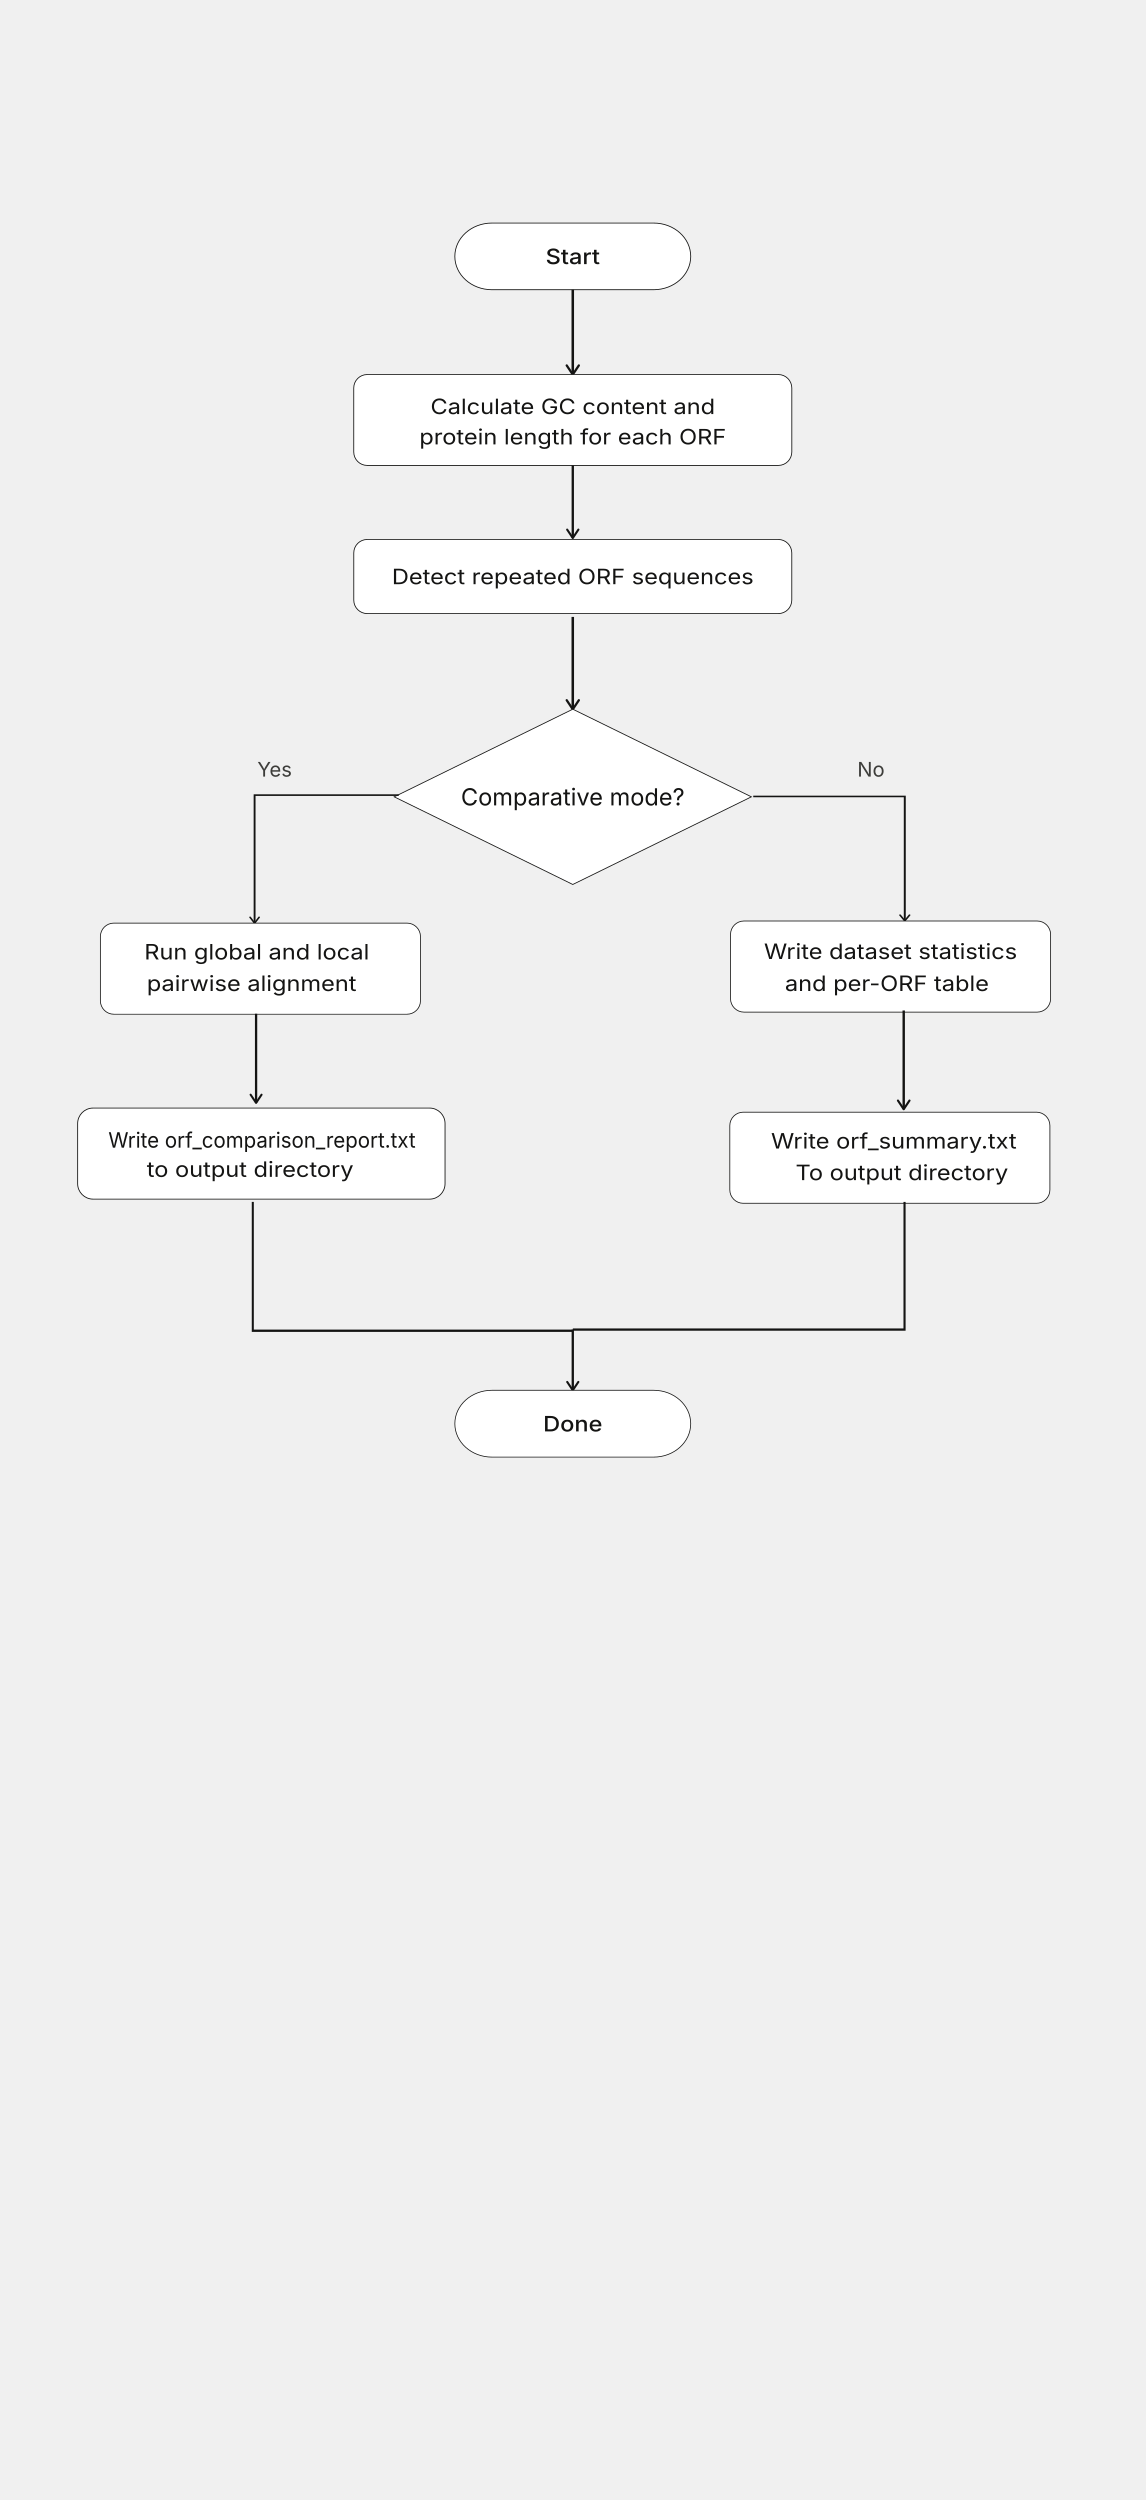
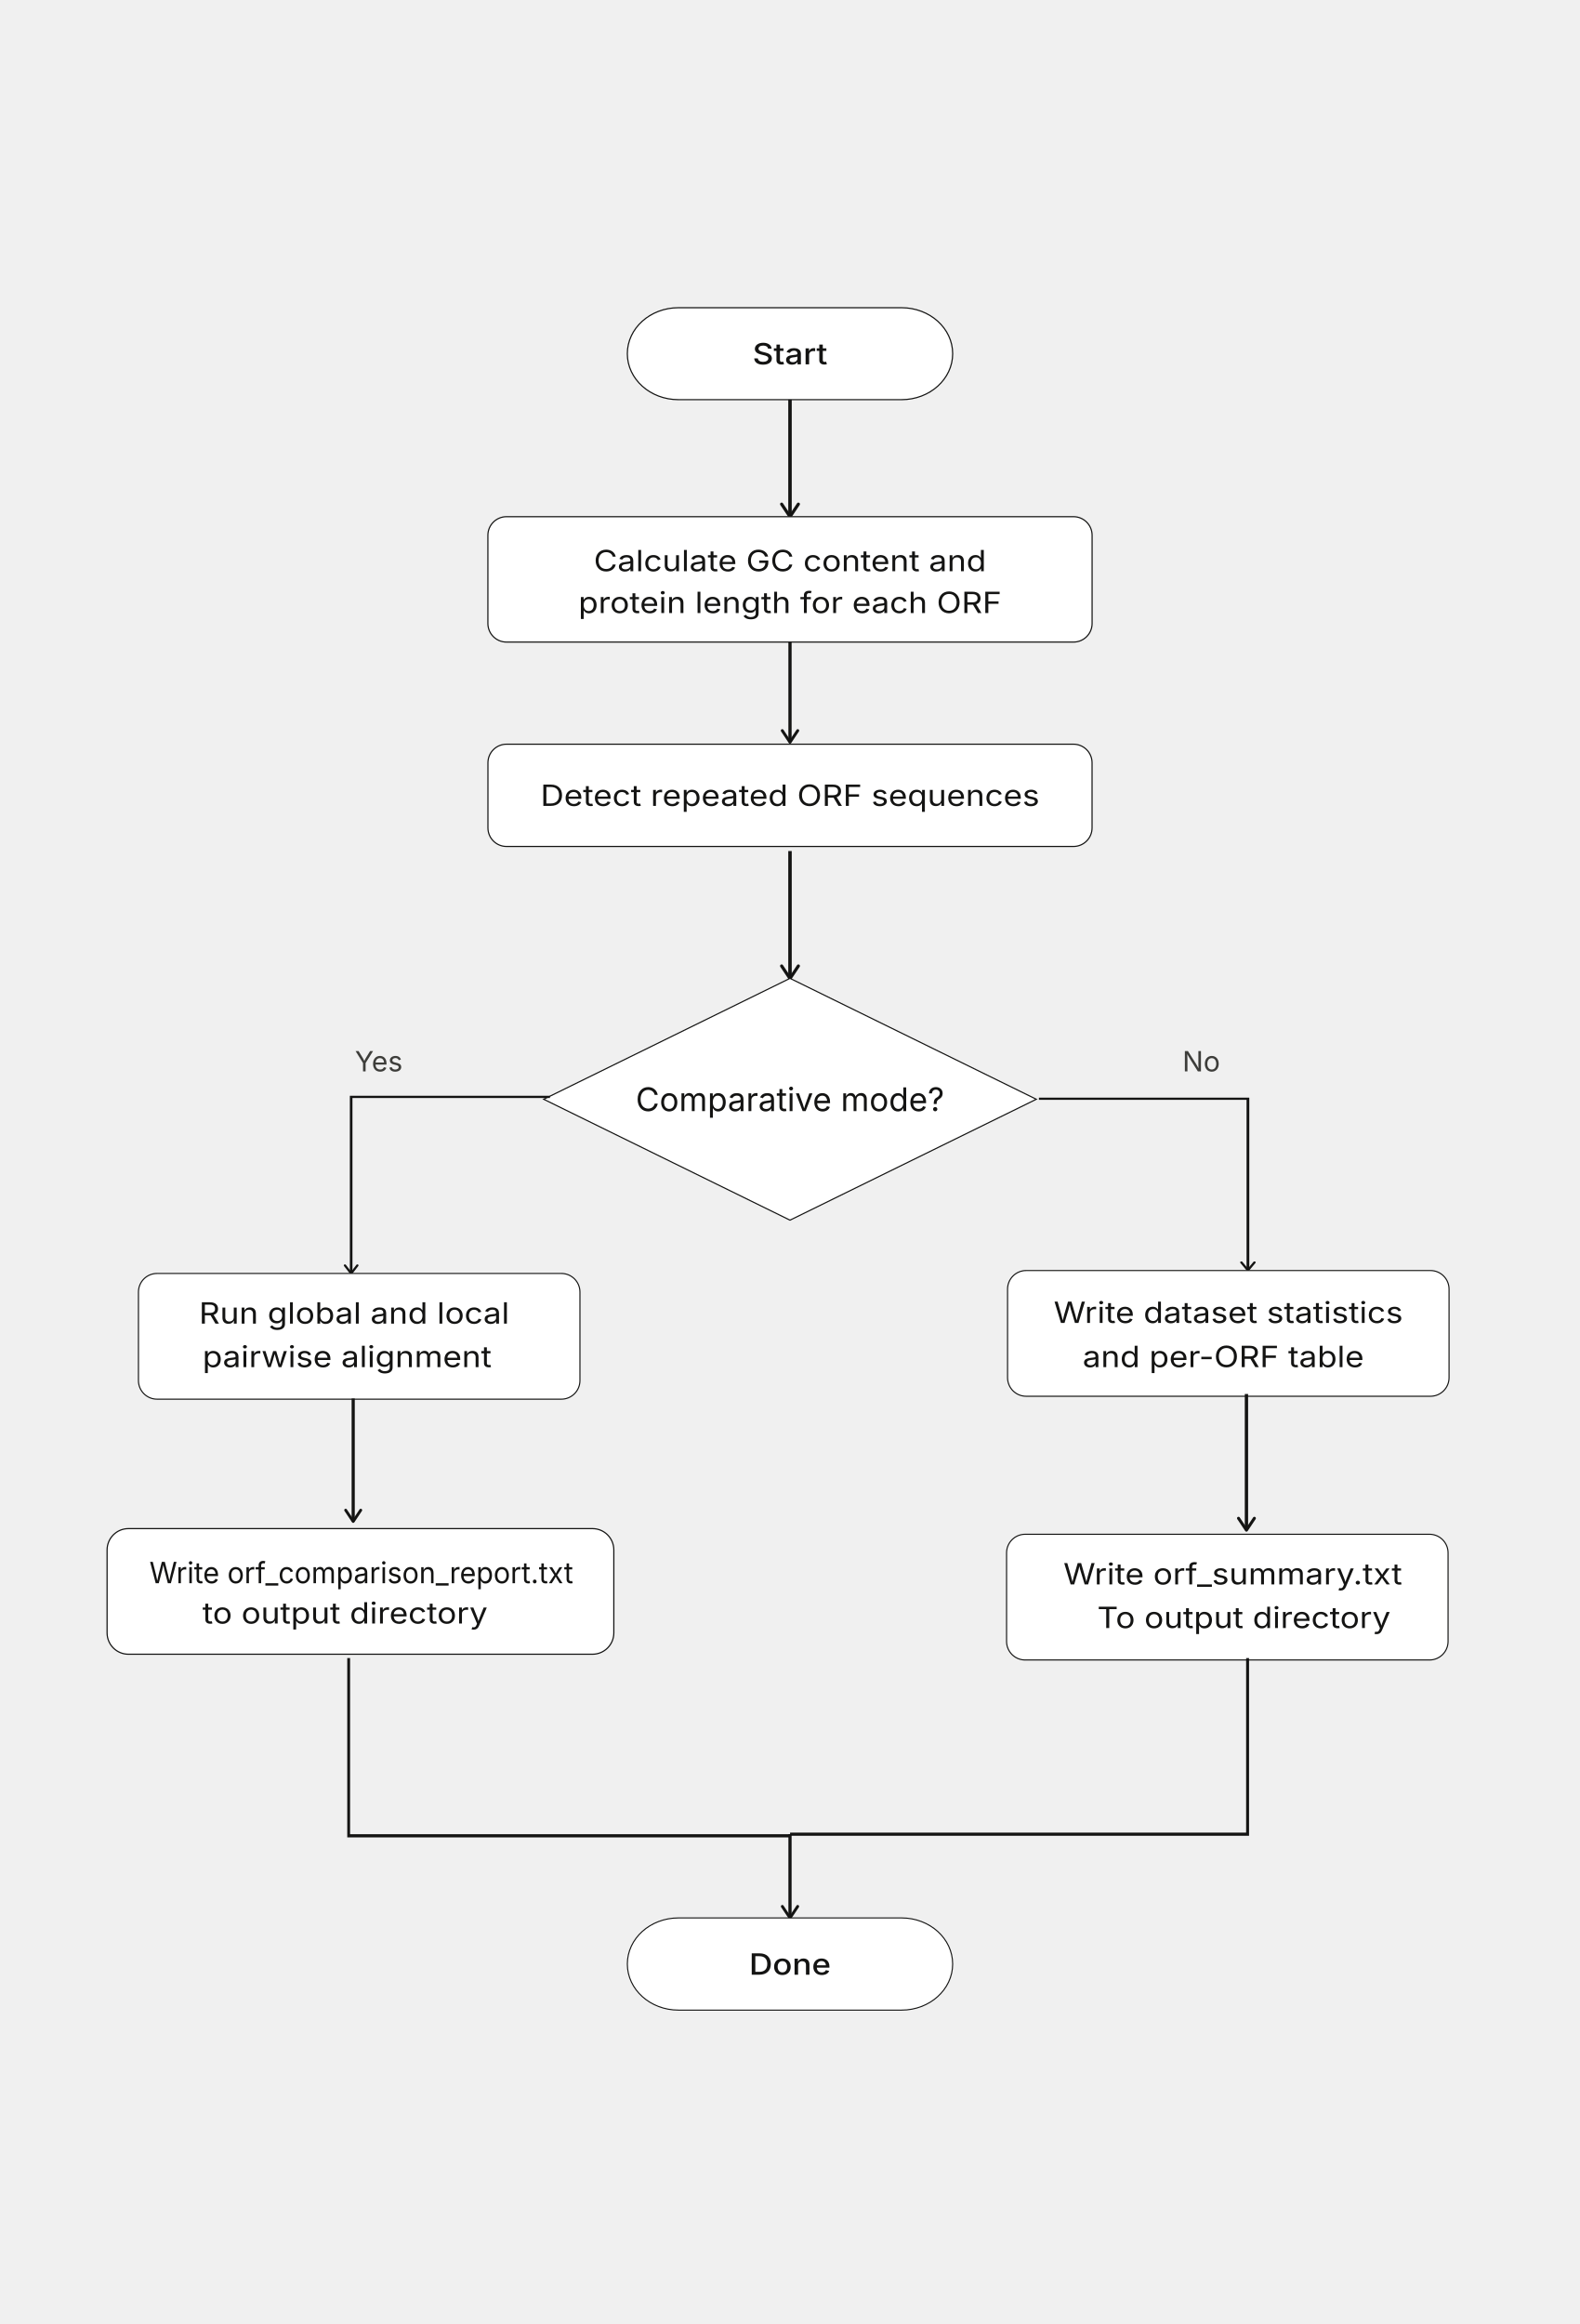
- <svg xmlns="http://www.w3.org/2000/svg" width="100%" viewBox="0 0 680 1484" role="img" version="1.1" id="svg16">
+ <svg xmlns="http://www.w3.org/2000/svg" width="100%" viewBox="0 0 680 1000" role="img" version="1.1" id="svg16">
  <defs id="defs1">
    <marker id="arrow" viewBox="0 0 10 10" refX="8" refY="5" markerWidth="6" markerHeight="6" orient="auto-start-reverse">
      <path d="M2 1L8 5L2 9" fill="none" stroke="context-stroke" stroke-width="1.5" stroke-linecap="round" stroke-linejoin="round" id="path1" />
    </marker>
  </defs>
  <rect x="269.991" y="132.41" width="140.019" height="39.565" rx="22.003" fill="#ffffff" stroke="#141413" stroke-width="0.5" id="rect1" />
  <text x="322.386" y="160.507" text-anchor="middle" dominant-baseline="central" style="font-weight:500;font-size:13.277px;font-family:'Anthropic Sans', '-apple-system', system-ui, 'Segoe UI', sans-serif;fill:#141413;stroke-width:0.948" id="text1" transform="scale(1.054635,0.9481952)">Start</text>
  <line x1="340" y1="171.974" x2="340" y2="222.329" stroke="#141413" stroke-width="1.5" fill="none" marker-end="url(#arrow)" id="line1" />
  <rect x="209.982" y="222.329" width="260.035" height="53.952" rx="8.001" fill="#ffffff" stroke="#141413" stroke-width="0.5" id="rect2" />
  <text x="322.386" y="254.391" text-anchor="middle" dominant-baseline="central" style="font-weight:400;font-size:13.277px;font-family:'Anthropic Sans', '-apple-system', system-ui, 'Segoe UI', sans-serif;fill:#141413;stroke-width:0.948" id="text2" transform="scale(1.054635,0.9481952)">Calculate GC content and</text>
  <text x="322.386" y="273.357" text-anchor="middle" dominant-baseline="central" style="font-weight:400;font-size:13.277px;font-family:'Anthropic Sans', '-apple-system', system-ui, 'Segoe UI', sans-serif;fill:#141413;stroke-width:0.948" id="text3" transform="scale(1.054635,0.9481952)">protein length for each ORF</text>
  <line x1="340" y1="276.281" x2="340" y2="319.37" stroke="#141413" stroke-width="1.388" fill="none" marker-end="url(#arrow)" id="line3" />
  <rect x="210" y="320.228" width="260" height="44" rx="8" fill="#ffffff" stroke="#141413" stroke-width="0.5" id="rect3" />
  <text x="322.386" y="360.885" text-anchor="middle" dominant-baseline="central" style="font-weight:400;font-size:13.277px;font-family:'Anthropic Sans', '-apple-system', system-ui, 'Segoe UI', sans-serif;fill:#141413;stroke-width:0.948" id="text4" transform="scale(1.054635,0.9481952)">Detect repeated ORF sequences</text>
  <line x1="340" y1="366.2" x2="340" y2="421.051" stroke="#141413" stroke-width="1.5" fill="none" marker-end="url(#arrow)" id="line4" />
  <polygon points="340,525 220,473 340,421 460,473 " fill="#ffffff" stroke="#141413" stroke-width="0.5" id="polygon4" transform="matrix(0.8833725,0,0,1.000478,39.65334,-0.2260923)" />
  <text x="340" y="473" text-anchor="middle" dominant-baseline="central" style="fill:rgb(20,20,19);font-family:'Anthropic Sans',-apple-system,'system-ui','Segoe UI',sans-serif;font-size:14px;font-weight:400;" id="text5">Comparative mode?</text>
  <polyline points="220,473 105,473 105,591" fill="none" stroke="#141413" stroke-width="1.5" marker-end="url(#arrow)" id="polyline5" transform="matrix(0.743902,0,0,0.6439447,73.01798,167.3963)" />
  <text x="163" y="461" text-anchor="middle" style="fill:rgb(61,61,58);font-family:'Anthropic Sans',-apple-system,'system-ui','Segoe UI',sans-serif;font-size:12px;" id="text6">Yes</text>
  <polyline points="460,473 575,473 575,591" fill="none" stroke="#141413" stroke-width="1.5" marker-end="url(#arrow)" id="polyline6" transform="matrix(0.7822493,0,0,0.6254357,87.288,176.9463)" />
  <text x="517" y="461" text-anchor="middle" style="fill:rgb(61,61,58);font-family:'Anthropic Sans',-apple-system,'system-ui','Segoe UI',sans-serif;font-size:12px;" id="text7">No</text>
  <rect x="59.587" y="547.959" width="190.008" height="54.09" rx="8" fill="#ffffff" stroke="#141413" stroke-width="0.475" id="rect7" />
  <text x="144.729" y="595.022" text-anchor="middle" dominant-baseline="central" style="font-weight:400;font-size:13.293px;font-family:'Anthropic Sans', '-apple-system', system-ui, 'Segoe UI', sans-serif;fill:#141413;stroke-width:0.949" id="text8" transform="scale(1.053235,0.9494559)">Run global and local</text>
  <text x="141.82" y="614.739" text-anchor="middle" dominant-baseline="central" style="font-weight:400;font-size:13.293px;font-family:'Anthropic Sans', '-apple-system', system-ui, 'Segoe UI', sans-serif;fill:#141413;stroke-width:0.949" id="text9" transform="scale(1.053235,0.9494559)">pairwise alignment</text>
  <rect x="433.633" y="546.706" width="190.008" height="54.09" rx="8" fill="#ffffff" stroke="#141413" stroke-width="0.475" id="rect9" />
  <text x="501.918" y="594.725" text-anchor="middle" dominant-baseline="central" style="font-weight:400;font-size:13.293px;font-family:'Anthropic Sans', '-apple-system', system-ui, 'Segoe UI', sans-serif;fill:#141413;stroke-width:0.949" id="text10" transform="scale(1.053235,0.9494559)">Write dataset statistics</text>
  <text x="499.87" y="614.739" text-anchor="middle" dominant-baseline="central" style="font-weight:400;font-size:13.293px;font-family:'Anthropic Sans', '-apple-system', system-ui, 'Segoe UI', sans-serif;fill:#141413;stroke-width:0.949" id="text11" transform="scale(1.053235,0.9494559)">and per-ORF table</text>
  <line x1="152.01" y1="601.768" x2="152.01" y2="654.683" stroke="#141413" stroke-width="1.353" fill="none" marker-end="url(#arrow)" id="line11" />
  <rect x="46.09" y="657.748" width="218.088" height="54.057" rx="9.183" fill="#ffffff" stroke="#141413" stroke-width="0.508" id="rect11" />
  <text x="158.49" y="663.885" text-anchor="middle" dominant-baseline="central" style="font-weight:400;font-size:12.383px;font-family:'Anthropic Sans', '-apple-system', system-ui, 'Segoe UI', sans-serif;fill:#141413;stroke-width:0.884" id="text12" transform="scale(0.9811221,1.019241)">Write orf_comparison_report.txt</text>
  <text x="140.987" y="730.948" text-anchor="middle" dominant-baseline="central" style="font-weight:400;font-size:13.293px;font-family:'Anthropic Sans', '-apple-system', system-ui, 'Segoe UI', sans-serif;fill:#141413;stroke-width:0.949" id="text13" transform="scale(1.053235,0.9494559)">to output directory</text>
  <line x1="536.446" y1="599.824" x2="536.446" y2="658.422" stroke="#141413" stroke-width="1.424" fill="none" marker-end="url(#arrow)" id="line13" />
  <rect x="433.211" y="660.187" width="190.008" height="54.09" rx="8" fill="#ffffff" stroke="#141413" stroke-width="0.475" id="rect13" />
  <text x="503.754" y="713.224" text-anchor="middle" dominant-baseline="central" style="font-weight:400;font-size:13.293px;font-family:'Anthropic Sans', '-apple-system', system-ui, 'Segoe UI', sans-serif;fill:#141413;stroke-width:0.949" id="text14" transform="scale(1.053235,0.9494559)">Write orf_summary.txt</text>
  <text x="508.284" y="732.993" text-anchor="middle" dominant-baseline="central" style="font-weight:400;font-size:13.293px;font-family:'Anthropic Sans', '-apple-system', system-ui, 'Segoe UI', sans-serif;fill:#141413;stroke-width:0.949" id="text14-7" transform="scale(1.053235,0.9494559)">To output directory</text>
  <polyline points="105,776 105,860 340,860" fill="none" stroke="#141413" stroke-width="1.5" id="polyline15" transform="matrix(0.8080974,0,0,0.9105048,65.20909,6.896611)" />
  <polyline points="575,776 575,860 340,860" fill="none" stroke="#141413" stroke-width="1.5" id="polyline16" transform="matrix(0.8378877,0,0,0.9021846,55.14865,13.36036)" />
  <line x1="340" y1="789.211" x2="340" y2="825.271" stroke="#141413" stroke-width="1.376" fill="none" marker-end="url(#arrow)" id="line16" />
  <rect x="269.997" y="825.271" width="140.006" height="39.666" rx="22.001" fill="#ffffff" stroke="#141413" stroke-width="0.459" id="rect16" />
  <text x="322.815" y="890.093" text-anchor="middle" dominant-baseline="central" style="font-weight:500;font-size:13.293px;font-family:'Anthropic Sans', '-apple-system', system-ui, 'Segoe UI', sans-serif;fill:#141413;stroke-width:0.949" id="text16" transform="scale(1.053235,0.9494559)">Done</text>
</svg>
